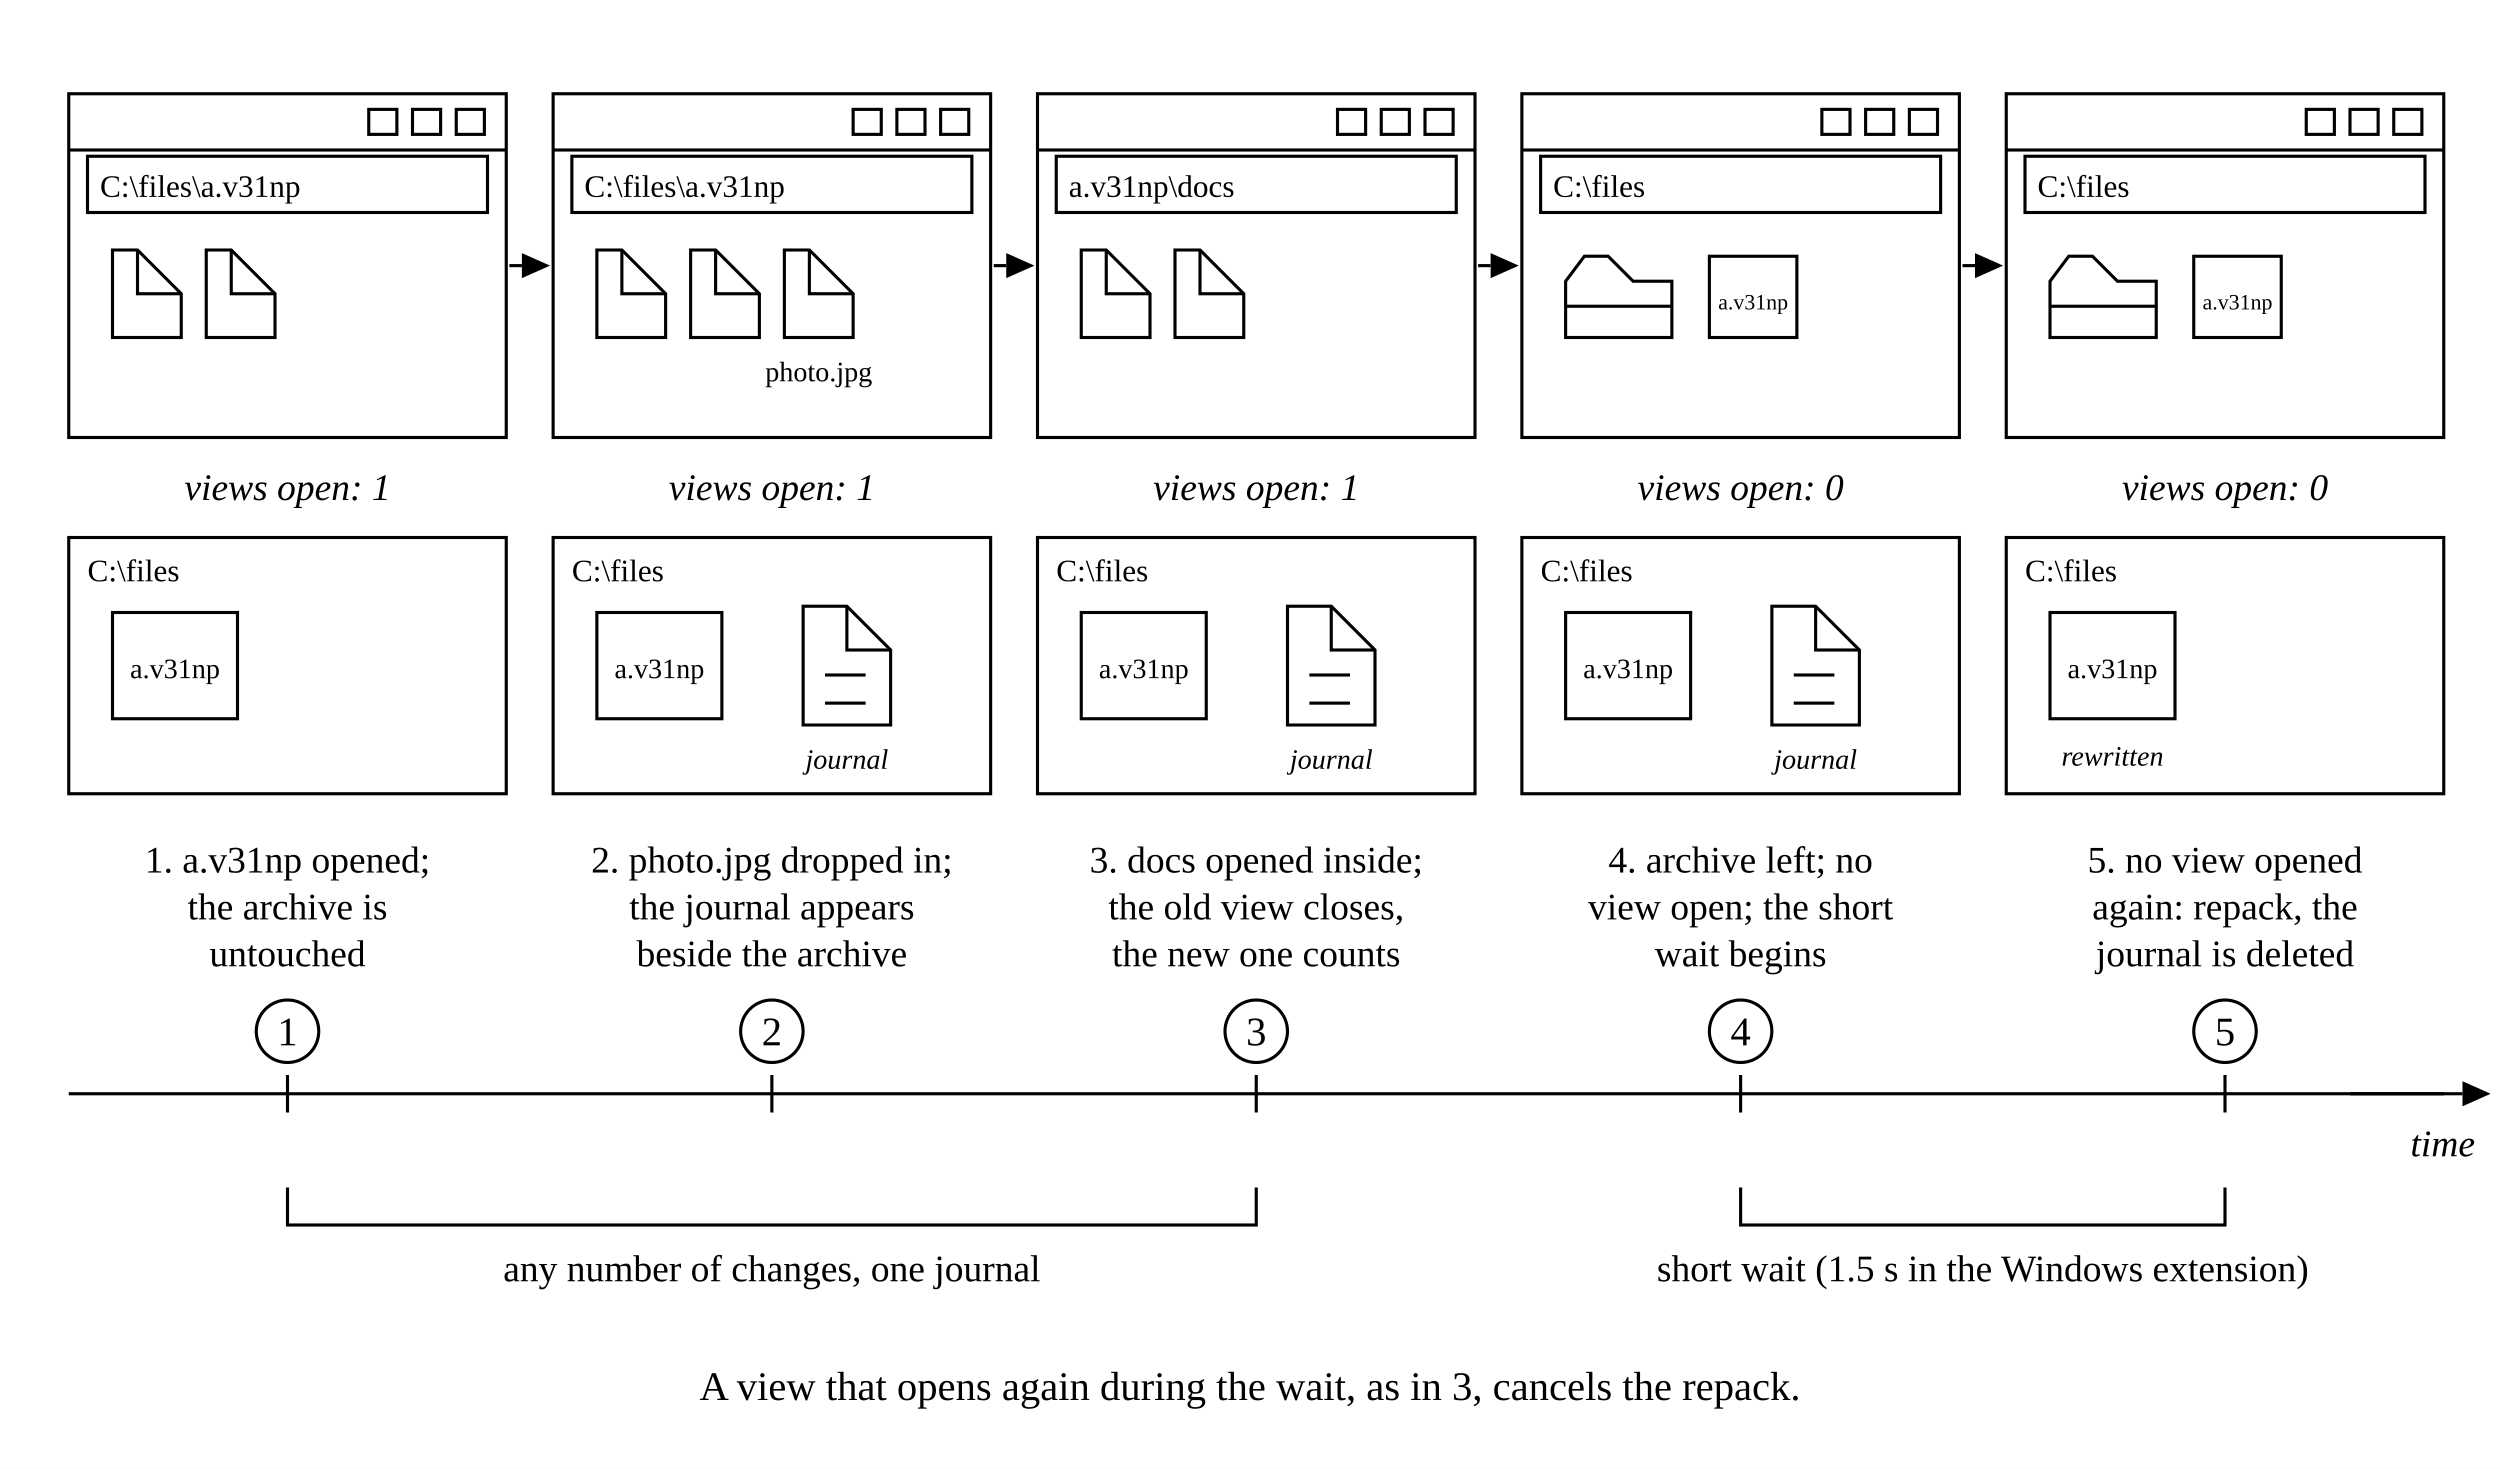
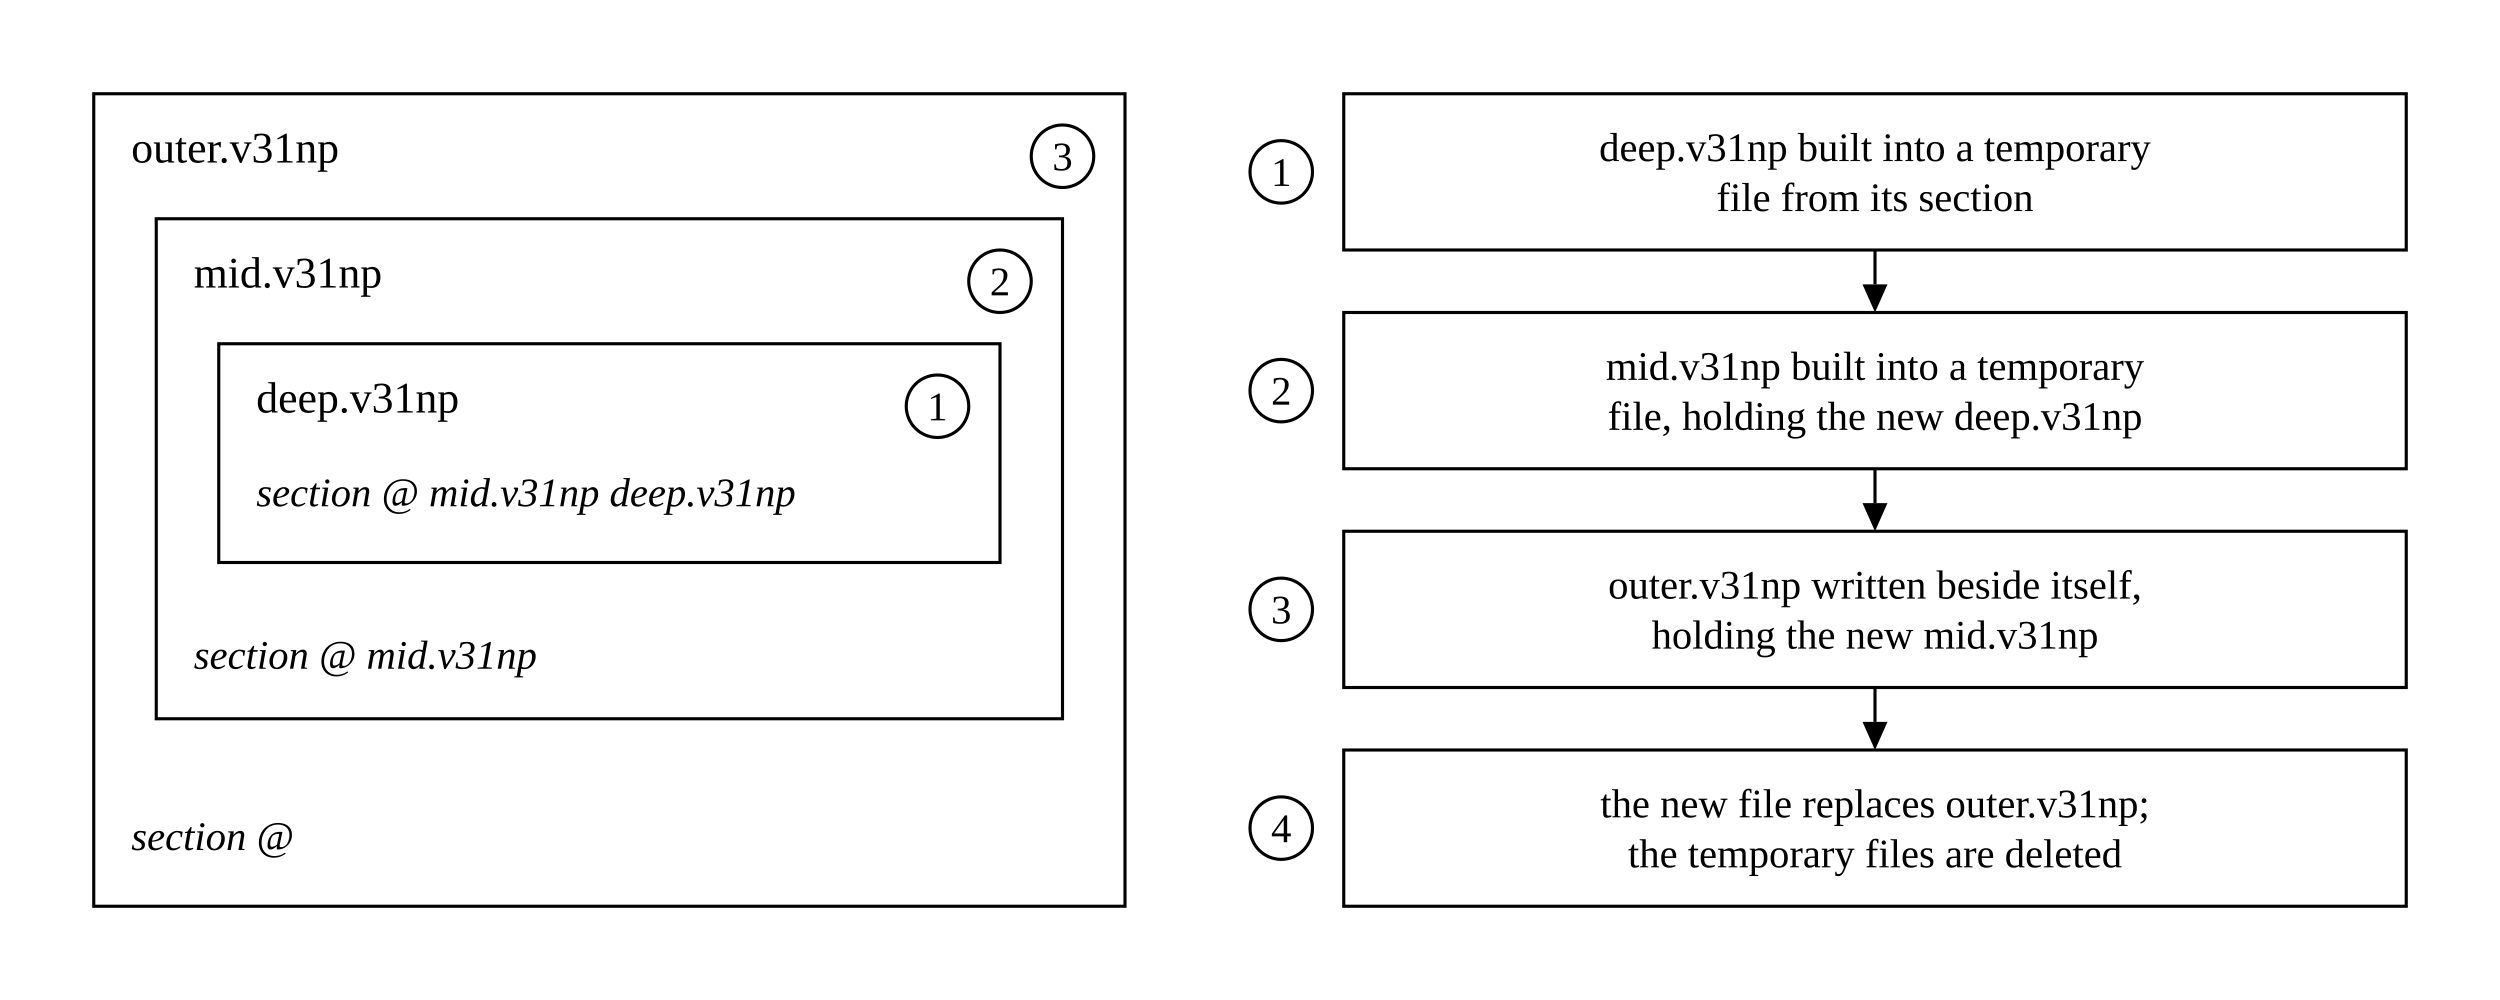
- <svg xmlns="http://www.w3.org/2000/svg" width="800" height="470" viewBox="0 0 800 470">
+ <svg xmlns="http://www.w3.org/2000/svg" width="800" height="320" viewBox="0 0 800 320">
  <rect width="100%" height="100%" fill="#ffffff" />
-   <rect x="22" y="30" width="140" height="110" fill="#ffffff" stroke="#000" stroke-width="1" />
-   <path d="M22 48 L162 48" fill="none" stroke="#000" stroke-width="1" />
-   <rect x="146" y="35" width="9" height="8" fill="#ffffff" stroke="#000" stroke-width="1" />
-   <rect x="132" y="35" width="9" height="8" fill="#ffffff" stroke="#000" stroke-width="1" />
-   <rect x="118" y="35" width="9" height="8" fill="#ffffff" stroke="#000" stroke-width="1" />
-   <rect x="28" y="50" width="128" height="18" fill="#ffffff" stroke="#000" stroke-width="1" />
-   <text x="32" y="63" text-anchor="start" font-size="10" font-family="Times New Roman, Times, serif">C:\files\a.v31np</text>
-   <path d="M36 80 L44 80 L58 94 L58 108 L36 108 Z" fill="#ffffff" stroke="#000" stroke-width="1" />
-   <path d="M44 80 L44 94 L58 94" fill="none" stroke="#000" stroke-width="1" />
-   <path d="M66 80 L74 80 L88 94 L88 108 L66 108 Z" fill="#ffffff" stroke="#000" stroke-width="1" />
-   <path d="M74 80 L74 94 L88 94" fill="none" stroke="#000" stroke-width="1" />
-   <text x="92.0" y="160" text-anchor="middle" font-size="12" font-family="Times New Roman, Times, serif" font-style="italic">views open: 1</text>
-   <rect x="22" y="172" width="140" height="82" fill="#ffffff" stroke="#000" stroke-width="1" />
-   <text x="28" y="186" text-anchor="start" font-size="10" font-family="Times New Roman, Times, serif">C:\files</text>
-   <rect x="36" y="196" width="40" height="34" fill="#ffffff" stroke="#000" stroke-width="1" />
-   <text x="56" y="217" text-anchor="middle" font-size="9" font-family="Times New Roman, Times, serif">a.v31np</text>
-   <text x="92.0" y="279.2" text-anchor="middle" font-size="12" font-family="Times New Roman, Times, serif">1. a.v31np opened;</text>
-   <text x="92.0" y="294.2" text-anchor="middle" font-size="12" font-family="Times New Roman, Times, serif">the archive is</text>
-   <text x="92.0" y="309.2" text-anchor="middle" font-size="12" font-family="Times New Roman, Times, serif">untouched</text>
-   <path d="M163 85 L167.0 85.0" fill="none" stroke="#000" stroke-width="1" />
-   <path d="M176 85 L167.0 89.0 L167.0 81.0 Z" fill="#000" />
-   <rect x="177" y="30" width="140" height="110" fill="#ffffff" stroke="#000" stroke-width="1" />
-   <path d="M177 48 L317 48" fill="none" stroke="#000" stroke-width="1" />
-   <rect x="301" y="35" width="9" height="8" fill="#ffffff" stroke="#000" stroke-width="1" />
-   <rect x="287" y="35" width="9" height="8" fill="#ffffff" stroke="#000" stroke-width="1" />
-   <rect x="273" y="35" width="9" height="8" fill="#ffffff" stroke="#000" stroke-width="1" />
-   <rect x="183" y="50" width="128" height="18" fill="#ffffff" stroke="#000" stroke-width="1" />
-   <text x="187" y="63" text-anchor="start" font-size="10" font-family="Times New Roman, Times, serif">C:\files\a.v31np</text>
-   <path d="M191 80 L199 80 L213 94 L213 108 L191 108 Z" fill="#ffffff" stroke="#000" stroke-width="1" />
-   <path d="M199 80 L199 94 L213 94" fill="none" stroke="#000" stroke-width="1" />
-   <path d="M221 80 L229 80 L243 94 L243 108 L221 108 Z" fill="#ffffff" stroke="#000" stroke-width="1" />
-   <path d="M229 80 L229 94 L243 94" fill="none" stroke="#000" stroke-width="1" />
-   <path d="M251 80 L259 80 L273 94 L273 108 L251 108 Z" fill="#ffffff" stroke="#000" stroke-width="1" />
-   <path d="M259 80 L259 94 L273 94" fill="none" stroke="#000" stroke-width="1" />
-   <text x="262" y="122" text-anchor="middle" font-size="9" font-family="Times New Roman, Times, serif">photo.jpg</text>
-   <text x="247.0" y="160" text-anchor="middle" font-size="12" font-family="Times New Roman, Times, serif" font-style="italic">views open: 1</text>
-   <rect x="177" y="172" width="140" height="82" fill="#ffffff" stroke="#000" stroke-width="1" />
-   <text x="183" y="186" text-anchor="start" font-size="10" font-family="Times New Roman, Times, serif">C:\files</text>
-   <rect x="191" y="196" width="40" height="34" fill="#ffffff" stroke="#000" stroke-width="1" />
-   <text x="211" y="217" text-anchor="middle" font-size="9" font-family="Times New Roman, Times, serif">a.v31np</text>
-   <path d="M257 194 L271 194 L285 208 L285 232 L257 232 Z" fill="#ffffff" stroke="#000" stroke-width="1" />
-   <path d="M271 194 L271 208 L285 208" fill="none" stroke="#000" stroke-width="1" />
-   <path d="M264 216 L277 216" fill="none" stroke="#000" stroke-width="1" />
-   <path d="M264 225 L277 225" fill="none" stroke="#000" stroke-width="1" />
-   <text x="271" y="246" text-anchor="middle" font-size="9" font-family="Times New Roman, Times, serif" font-style="italic">journal</text>
-   <text x="247.0" y="279.2" text-anchor="middle" font-size="12" font-family="Times New Roman, Times, serif">2. photo.jpg dropped in;</text>
-   <text x="247.0" y="294.2" text-anchor="middle" font-size="12" font-family="Times New Roman, Times, serif">the journal appears</text>
-   <text x="247.0" y="309.2" text-anchor="middle" font-size="12" font-family="Times New Roman, Times, serif">beside the archive</text>
-   <path d="M318 85 L322.0 85.0" fill="none" stroke="#000" stroke-width="1" />
-   <path d="M331 85 L322.0 89.0 L322.0 81.0 Z" fill="#000" />
-   <rect x="332" y="30" width="140" height="110" fill="#ffffff" stroke="#000" stroke-width="1" />
-   <path d="M332 48 L472 48" fill="none" stroke="#000" stroke-width="1" />
-   <rect x="456" y="35" width="9" height="8" fill="#ffffff" stroke="#000" stroke-width="1" />
-   <rect x="442" y="35" width="9" height="8" fill="#ffffff" stroke="#000" stroke-width="1" />
-   <rect x="428" y="35" width="9" height="8" fill="#ffffff" stroke="#000" stroke-width="1" />
-   <rect x="338" y="50" width="128" height="18" fill="#ffffff" stroke="#000" stroke-width="1" />
-   <text x="342" y="63" text-anchor="start" font-size="10" font-family="Times New Roman, Times, serif">a.v31np\docs</text>
-   <path d="M346 80 L354 80 L368 94 L368 108 L346 108 Z" fill="#ffffff" stroke="#000" stroke-width="1" />
-   <path d="M354 80 L354 94 L368 94" fill="none" stroke="#000" stroke-width="1" />
-   <path d="M376 80 L384 80 L398 94 L398 108 L376 108 Z" fill="#ffffff" stroke="#000" stroke-width="1" />
-   <path d="M384 80 L384 94 L398 94" fill="none" stroke="#000" stroke-width="1" />
-   <text x="402.0" y="160" text-anchor="middle" font-size="12" font-family="Times New Roman, Times, serif" font-style="italic">views open: 1</text>
-   <rect x="332" y="172" width="140" height="82" fill="#ffffff" stroke="#000" stroke-width="1" />
-   <text x="338" y="186" text-anchor="start" font-size="10" font-family="Times New Roman, Times, serif">C:\files</text>
-   <rect x="346" y="196" width="40" height="34" fill="#ffffff" stroke="#000" stroke-width="1" />
-   <text x="366" y="217" text-anchor="middle" font-size="9" font-family="Times New Roman, Times, serif">a.v31np</text>
-   <path d="M412 194 L426 194 L440 208 L440 232 L412 232 Z" fill="#ffffff" stroke="#000" stroke-width="1" />
-   <path d="M426 194 L426 208 L440 208" fill="none" stroke="#000" stroke-width="1" />
-   <path d="M419 216 L432 216" fill="none" stroke="#000" stroke-width="1" />
-   <path d="M419 225 L432 225" fill="none" stroke="#000" stroke-width="1" />
-   <text x="426" y="246" text-anchor="middle" font-size="9" font-family="Times New Roman, Times, serif" font-style="italic">journal</text>
-   <text x="402.0" y="279.2" text-anchor="middle" font-size="12" font-family="Times New Roman, Times, serif">3. docs opened inside;</text>
-   <text x="402.0" y="294.2" text-anchor="middle" font-size="12" font-family="Times New Roman, Times, serif">the old view closes,</text>
-   <text x="402.0" y="309.2" text-anchor="middle" font-size="12" font-family="Times New Roman, Times, serif">the new one counts</text>
-   <path d="M473 85 L477.0 85.0" fill="none" stroke="#000" stroke-width="1" />
-   <path d="M486 85 L477.0 89.0 L477.0 81.0 Z" fill="#000" />
-   <rect x="487" y="30" width="140" height="110" fill="#ffffff" stroke="#000" stroke-width="1" />
-   <path d="M487 48 L627 48" fill="none" stroke="#000" stroke-width="1" />
-   <rect x="611" y="35" width="9" height="8" fill="#ffffff" stroke="#000" stroke-width="1" />
-   <rect x="597" y="35" width="9" height="8" fill="#ffffff" stroke="#000" stroke-width="1" />
-   <rect x="583" y="35" width="9" height="8" fill="#ffffff" stroke="#000" stroke-width="1" />
-   <rect x="493" y="50" width="128" height="18" fill="#ffffff" stroke="#000" stroke-width="1" />
-   <text x="497" y="63" text-anchor="start" font-size="10" font-family="Times New Roman, Times, serif">C:\files</text>
-   <path d="M501 90 L507 82 L514.6 82 L522.6 90 L535 90 L535 108 L501 108 Z" fill="#ffffff" stroke="#000" stroke-width="1" />
-   <path d="M501 98 L535 98" fill="none" stroke="#000" stroke-width="1" />
-   <rect x="547" y="82" width="28" height="26" fill="#ffffff" stroke="#000" stroke-width="1" />
-   <text x="561" y="99" text-anchor="middle" font-size="7" font-family="Times New Roman, Times, serif">a.v31np</text>
-   <text x="557.0" y="160" text-anchor="middle" font-size="12" font-family="Times New Roman, Times, serif" font-style="italic">views open: 0</text>
-   <rect x="487" y="172" width="140" height="82" fill="#ffffff" stroke="#000" stroke-width="1" />
-   <text x="493" y="186" text-anchor="start" font-size="10" font-family="Times New Roman, Times, serif">C:\files</text>
-   <rect x="501" y="196" width="40" height="34" fill="#ffffff" stroke="#000" stroke-width="1" />
-   <text x="521" y="217" text-anchor="middle" font-size="9" font-family="Times New Roman, Times, serif">a.v31np</text>
-   <path d="M567 194 L581 194 L595 208 L595 232 L567 232 Z" fill="#ffffff" stroke="#000" stroke-width="1" />
-   <path d="M581 194 L581 208 L595 208" fill="none" stroke="#000" stroke-width="1" />
-   <path d="M574 216 L587 216" fill="none" stroke="#000" stroke-width="1" />
-   <path d="M574 225 L587 225" fill="none" stroke="#000" stroke-width="1" />
-   <text x="581" y="246" text-anchor="middle" font-size="9" font-family="Times New Roman, Times, serif" font-style="italic">journal</text>
-   <text x="557.0" y="279.2" text-anchor="middle" font-size="12" font-family="Times New Roman, Times, serif">4. archive left; no</text>
-   <text x="557.0" y="294.2" text-anchor="middle" font-size="12" font-family="Times New Roman, Times, serif">view open; the short</text>
-   <text x="557.0" y="309.2" text-anchor="middle" font-size="12" font-family="Times New Roman, Times, serif">wait begins</text>
-   <path d="M628 85 L632.0 85.0" fill="none" stroke="#000" stroke-width="1" />
-   <path d="M641 85 L632.0 89.0 L632.0 81.0 Z" fill="#000" />
-   <rect x="642" y="30" width="140" height="110" fill="#ffffff" stroke="#000" stroke-width="1" />
-   <path d="M642 48 L782 48" fill="none" stroke="#000" stroke-width="1" />
-   <rect x="766" y="35" width="9" height="8" fill="#ffffff" stroke="#000" stroke-width="1" />
-   <rect x="752" y="35" width="9" height="8" fill="#ffffff" stroke="#000" stroke-width="1" />
-   <rect x="738" y="35" width="9" height="8" fill="#ffffff" stroke="#000" stroke-width="1" />
-   <rect x="648" y="50" width="128" height="18" fill="#ffffff" stroke="#000" stroke-width="1" />
-   <text x="652" y="63" text-anchor="start" font-size="10" font-family="Times New Roman, Times, serif">C:\files</text>
-   <path d="M656 90 L662 82 L669.6 82 L677.6 90 L690 90 L690 108 L656 108 Z" fill="#ffffff" stroke="#000" stroke-width="1" />
-   <path d="M656 98 L690 98" fill="none" stroke="#000" stroke-width="1" />
-   <rect x="702" y="82" width="28" height="26" fill="#ffffff" stroke="#000" stroke-width="1" />
-   <text x="716" y="99" text-anchor="middle" font-size="7" font-family="Times New Roman, Times, serif">a.v31np</text>
-   <text x="712.0" y="160" text-anchor="middle" font-size="12" font-family="Times New Roman, Times, serif" font-style="italic">views open: 0</text>
-   <rect x="642" y="172" width="140" height="82" fill="#ffffff" stroke="#000" stroke-width="1" />
-   <text x="648" y="186" text-anchor="start" font-size="10" font-family="Times New Roman, Times, serif">C:\files</text>
-   <rect x="656" y="196" width="40" height="34" fill="#ffffff" stroke="#000" stroke-width="1" />
-   <text x="676" y="217" text-anchor="middle" font-size="9" font-family="Times New Roman, Times, serif">a.v31np</text>
-   <text x="676" y="245" text-anchor="middle" font-size="9" font-family="Times New Roman, Times, serif" font-style="italic">rewritten</text>
-   <text x="712.0" y="279.2" text-anchor="middle" font-size="12" font-family="Times New Roman, Times, serif">5. no view opened</text>
-   <text x="712.0" y="294.2" text-anchor="middle" font-size="12" font-family="Times New Roman, Times, serif">again: repack, the</text>
-   <text x="712.0" y="309.2" text-anchor="middle" font-size="12" font-family="Times New Roman, Times, serif">journal is deleted</text>
-   <path d="M22 350 L782 350" fill="none" stroke="#000" stroke-width="1" />
-   <path d="M752 350 L788.0 350.0" fill="none" stroke="#000" stroke-width="1" />
-   <path d="M797 350 L788.0 354.0 L788.0 346.0 Z" fill="#000" />
-   <text x="792" y="370" text-anchor="end" font-size="12" font-family="Times New Roman, Times, serif" font-style="italic">time</text>
-   <path d="M92.0 344 L92.0 356" fill="none" stroke="#000" stroke-width="1" />
-   <circle cx="92.0" cy="330" r="10" fill="#ffffff" stroke="#000" stroke-width="1" />
-   <text x="92.0" y="334.5" text-anchor="middle" font-size="13" font-family="Times New Roman, Times, serif">1</text>
-   <path d="M247.0 344 L247.0 356" fill="none" stroke="#000" stroke-width="1" />
-   <circle cx="247.0" cy="330" r="10" fill="#ffffff" stroke="#000" stroke-width="1" />
-   <text x="247.0" y="334.5" text-anchor="middle" font-size="13" font-family="Times New Roman, Times, serif">2</text>
-   <path d="M402.0 344 L402.0 356" fill="none" stroke="#000" stroke-width="1" />
-   <circle cx="402.0" cy="330" r="10" fill="#ffffff" stroke="#000" stroke-width="1" />
-   <text x="402.0" y="334.5" text-anchor="middle" font-size="13" font-family="Times New Roman, Times, serif">3</text>
-   <path d="M557.0 344 L557.0 356" fill="none" stroke="#000" stroke-width="1" />
-   <circle cx="557.0" cy="330" r="10" fill="#ffffff" stroke="#000" stroke-width="1" />
-   <text x="557.0" y="334.5" text-anchor="middle" font-size="13" font-family="Times New Roman, Times, serif">4</text>
-   <path d="M712.0 344 L712.0 356" fill="none" stroke="#000" stroke-width="1" />
-   <circle cx="712.0" cy="330" r="10" fill="#ffffff" stroke="#000" stroke-width="1" />
-   <text x="712.0" y="334.5" text-anchor="middle" font-size="13" font-family="Times New Roman, Times, serif">5</text>
-   <path d="M557.0 380 L557.0 392 L712.0 392 L712.0 380" fill="none" stroke="#000" stroke-width="1" />
-   <text x="634.5" y="410" text-anchor="middle" font-size="12" font-family="Times New Roman, Times, serif">short wait (1.5 s in the Windows extension)</text>
-   <path d="M92.0 380 L92.0 392 L402.0 392 L402.0 380" fill="none" stroke="#000" stroke-width="1" />
-   <text x="247.0" y="410" text-anchor="middle" font-size="12" font-family="Times New Roman, Times, serif">any number of changes, one journal</text>
-   <text x="400" y="448" text-anchor="middle" font-size="13" font-family="Times New Roman, Times, serif">A view that opens again during the wait, as in 3, cancels the repack.</text>
+   <rect x="30" y="30" width="330" height="260" fill="#ffffff" stroke="#000" stroke-width="1" />
+   <text x="42" y="52" text-anchor="start" font-size="14" font-family="Times New Roman, Times, serif">outer.v31np</text>
+   <text x="42" y="272" text-anchor="start" font-size="13" font-family="Times New Roman, Times, serif" font-style="italic">section @</text>
+   <circle cx="340" cy="50" r="10" fill="#ffffff" stroke="#000" stroke-width="1" />
+   <text x="340" y="54.5" text-anchor="middle" font-size="13" font-family="Times New Roman, Times, serif">3</text>
+   <rect x="50" y="70" width="290" height="160" fill="#ffffff" stroke="#000" stroke-width="1" />
+   <text x="62" y="92" text-anchor="start" font-size="14" font-family="Times New Roman, Times, serif">mid.v31np</text>
+   <text x="62" y="214" text-anchor="start" font-size="13" font-family="Times New Roman, Times, serif" font-style="italic">section @ mid.v31np</text>
+   <circle cx="320" cy="90" r="10" fill="#ffffff" stroke="#000" stroke-width="1" />
+   <text x="320" y="94.5" text-anchor="middle" font-size="13" font-family="Times New Roman, Times, serif">2</text>
+   <rect x="70" y="110" width="250" height="70" fill="#ffffff" stroke="#000" stroke-width="1" />
+   <text x="82" y="132" text-anchor="start" font-size="14" font-family="Times New Roman, Times, serif">deep.v31np</text>
+   <text x="82" y="162" text-anchor="start" font-size="13" font-family="Times New Roman, Times, serif" font-style="italic">section @ mid.v31np deep.v31np</text>
+   <circle cx="300" cy="130" r="10" fill="#ffffff" stroke="#000" stroke-width="1" />
+   <text x="300" y="134.5" text-anchor="middle" font-size="13" font-family="Times New Roman, Times, serif">1</text>
+   <circle cx="410" cy="55" r="10" fill="#ffffff" stroke="#000" stroke-width="1" />
+   <text x="410" y="59.5" text-anchor="middle" font-size="13" font-family="Times New Roman, Times, serif">1</text>
+   <rect x="430.0" y="30.0" width="340" height="50" fill="#ffffff" stroke="#000" stroke-width="1" />
+   <text x="600" y="51.55" text-anchor="middle" font-size="13" font-family="Times New Roman, Times, serif">deep.v31np built into a temporary</text>
+   <text x="600" y="67.55" text-anchor="middle" font-size="13" font-family="Times New Roman, Times, serif">file from its section</text>
+   <circle cx="410" cy="125" r="10" fill="#ffffff" stroke="#000" stroke-width="1" />
+   <text x="410" y="129.5" text-anchor="middle" font-size="13" font-family="Times New Roman, Times, serif">2</text>
+   <rect x="430.0" y="100.0" width="340" height="50" fill="#ffffff" stroke="#000" stroke-width="1" />
+   <text x="600" y="121.55" text-anchor="middle" font-size="13" font-family="Times New Roman, Times, serif">mid.v31np built into a temporary</text>
+   <text x="600" y="137.55" text-anchor="middle" font-size="13" font-family="Times New Roman, Times, serif">file, holding the new deep.v31np</text>
+   <circle cx="410" cy="195" r="10" fill="#ffffff" stroke="#000" stroke-width="1" />
+   <text x="410" y="199.5" text-anchor="middle" font-size="13" font-family="Times New Roman, Times, serif">3</text>
+   <rect x="430.0" y="170.0" width="340" height="50" fill="#ffffff" stroke="#000" stroke-width="1" />
+   <text x="600" y="191.55" text-anchor="middle" font-size="13" font-family="Times New Roman, Times, serif">outer.v31np written beside itself,</text>
+   <text x="600" y="207.55" text-anchor="middle" font-size="13" font-family="Times New Roman, Times, serif">holding the new mid.v31np</text>
+   <circle cx="410" cy="265" r="10" fill="#ffffff" stroke="#000" stroke-width="1" />
+   <text x="410" y="269.5" text-anchor="middle" font-size="13" font-family="Times New Roman, Times, serif">4</text>
+   <rect x="430.0" y="240.0" width="340" height="50" fill="#ffffff" stroke="#000" stroke-width="1" />
+   <text x="600" y="261.55" text-anchor="middle" font-size="13" font-family="Times New Roman, Times, serif">the new file replaces outer.v31np;</text>
+   <text x="600" y="277.55" text-anchor="middle" font-size="13" font-family="Times New Roman, Times, serif">the temporary files are deleted</text>
+   <path d="M600 80 L600.0 91.0" fill="none" stroke="#000" stroke-width="1" />
+   <path d="M600 100 L596.0 91.0 L604.0 91.0 Z" fill="#000" />
+   <path d="M600 150 L600.0 161.0" fill="none" stroke="#000" stroke-width="1" />
+   <path d="M600 170 L596.0 161.0 L604.0 161.0 Z" fill="#000" />
+   <path d="M600 220 L600.0 231.0" fill="none" stroke="#000" stroke-width="1" />
+   <path d="M600 240 L596.0 231.0 L604.0 231.0 Z" fill="#000" />
</svg>
